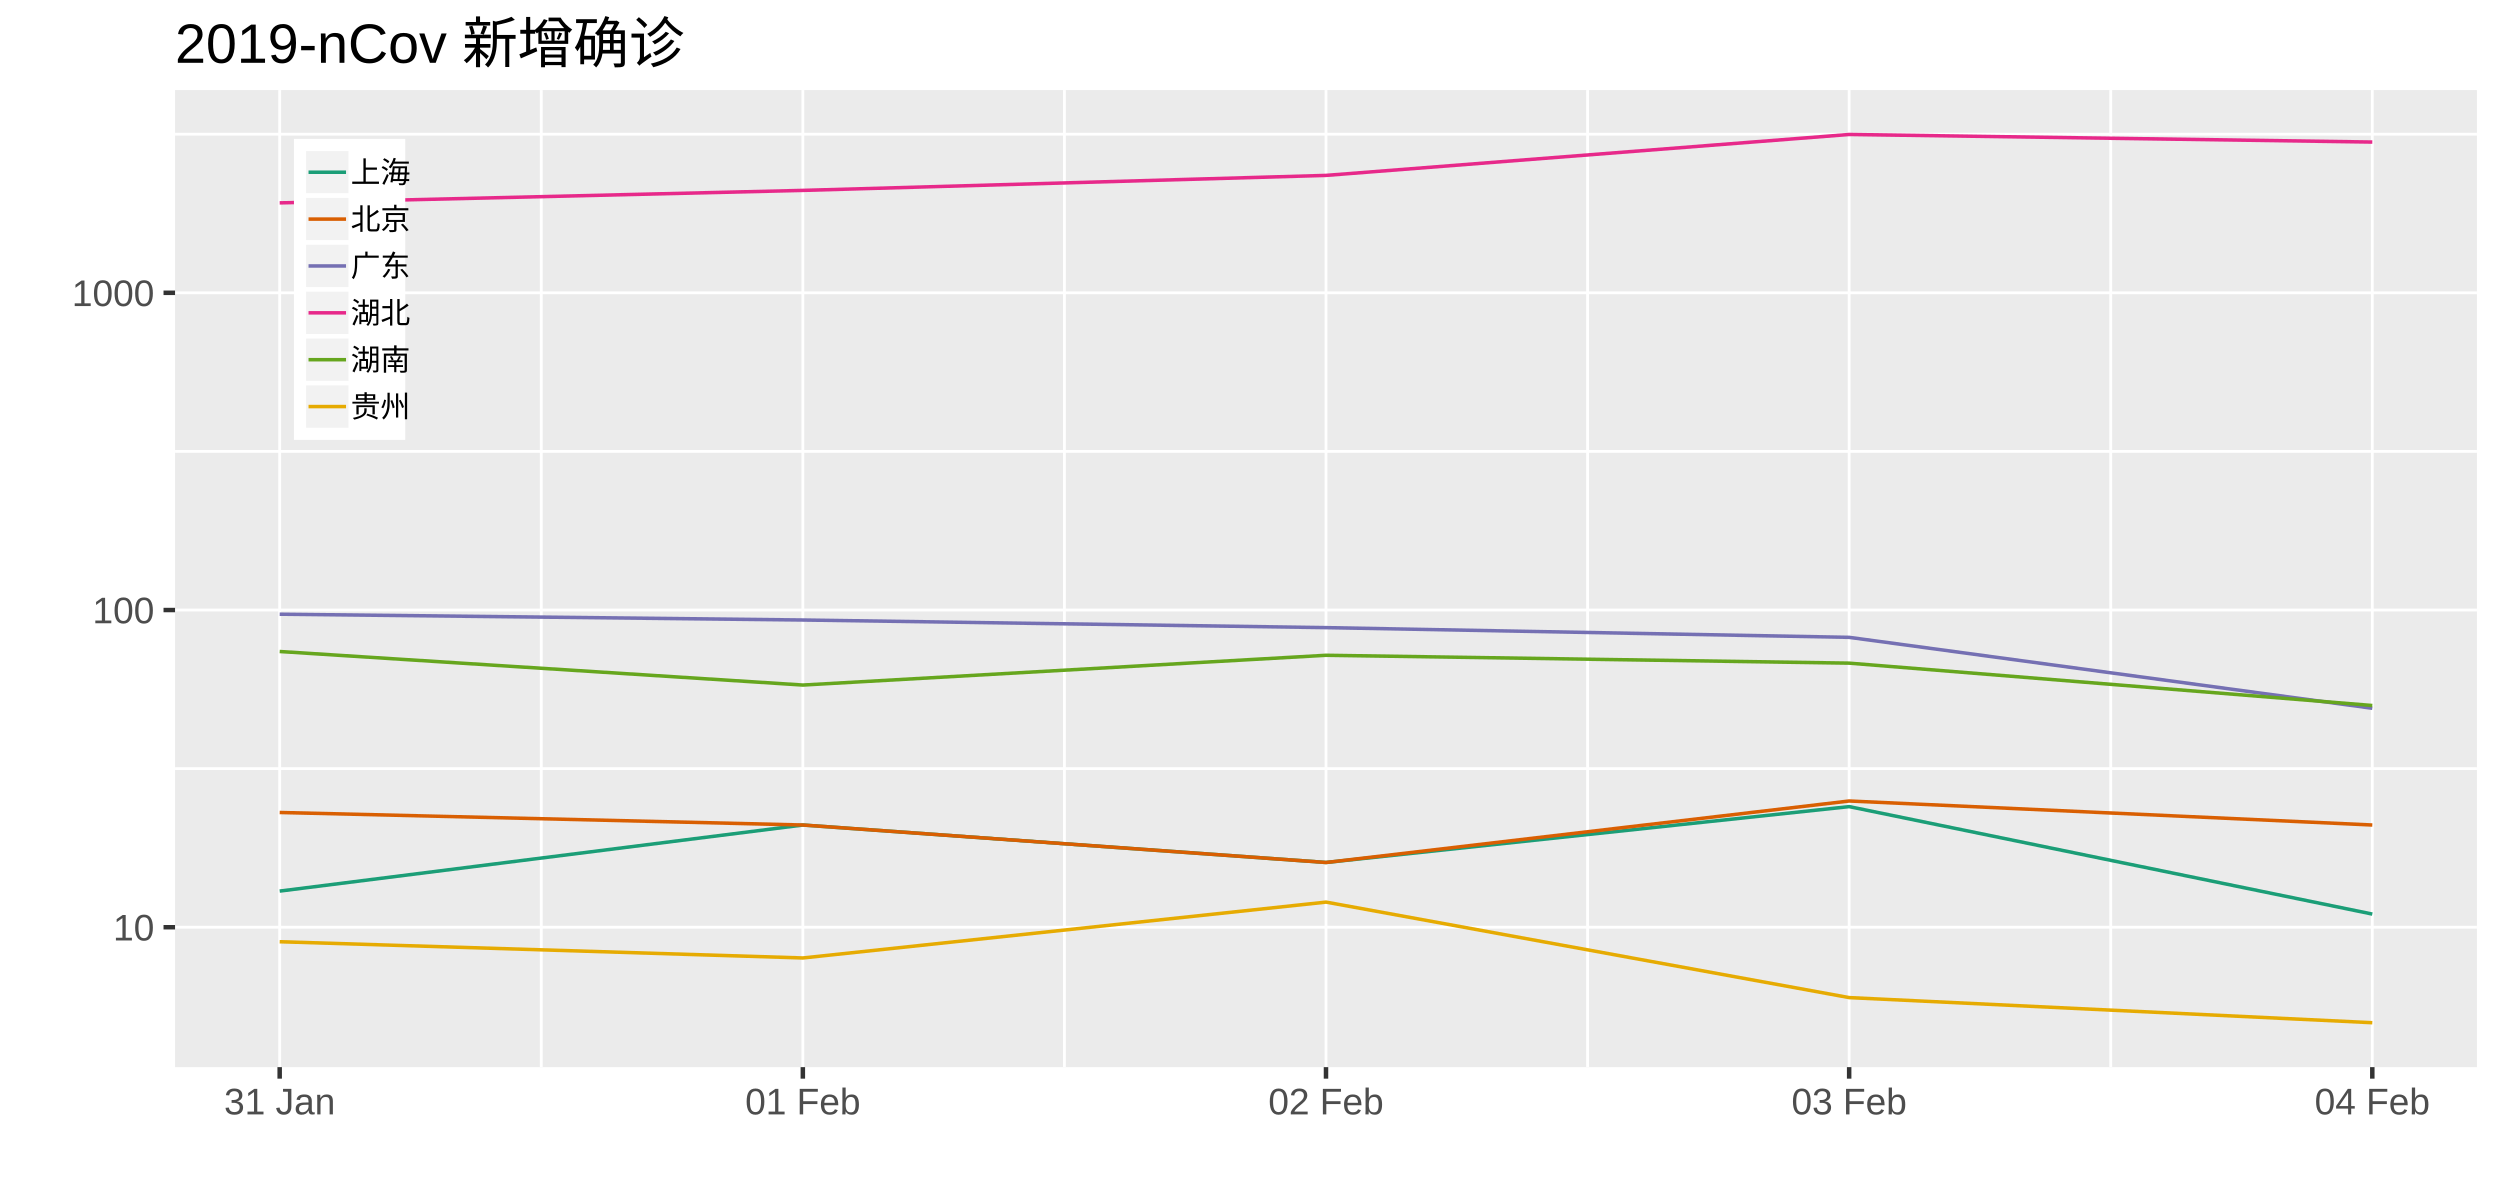
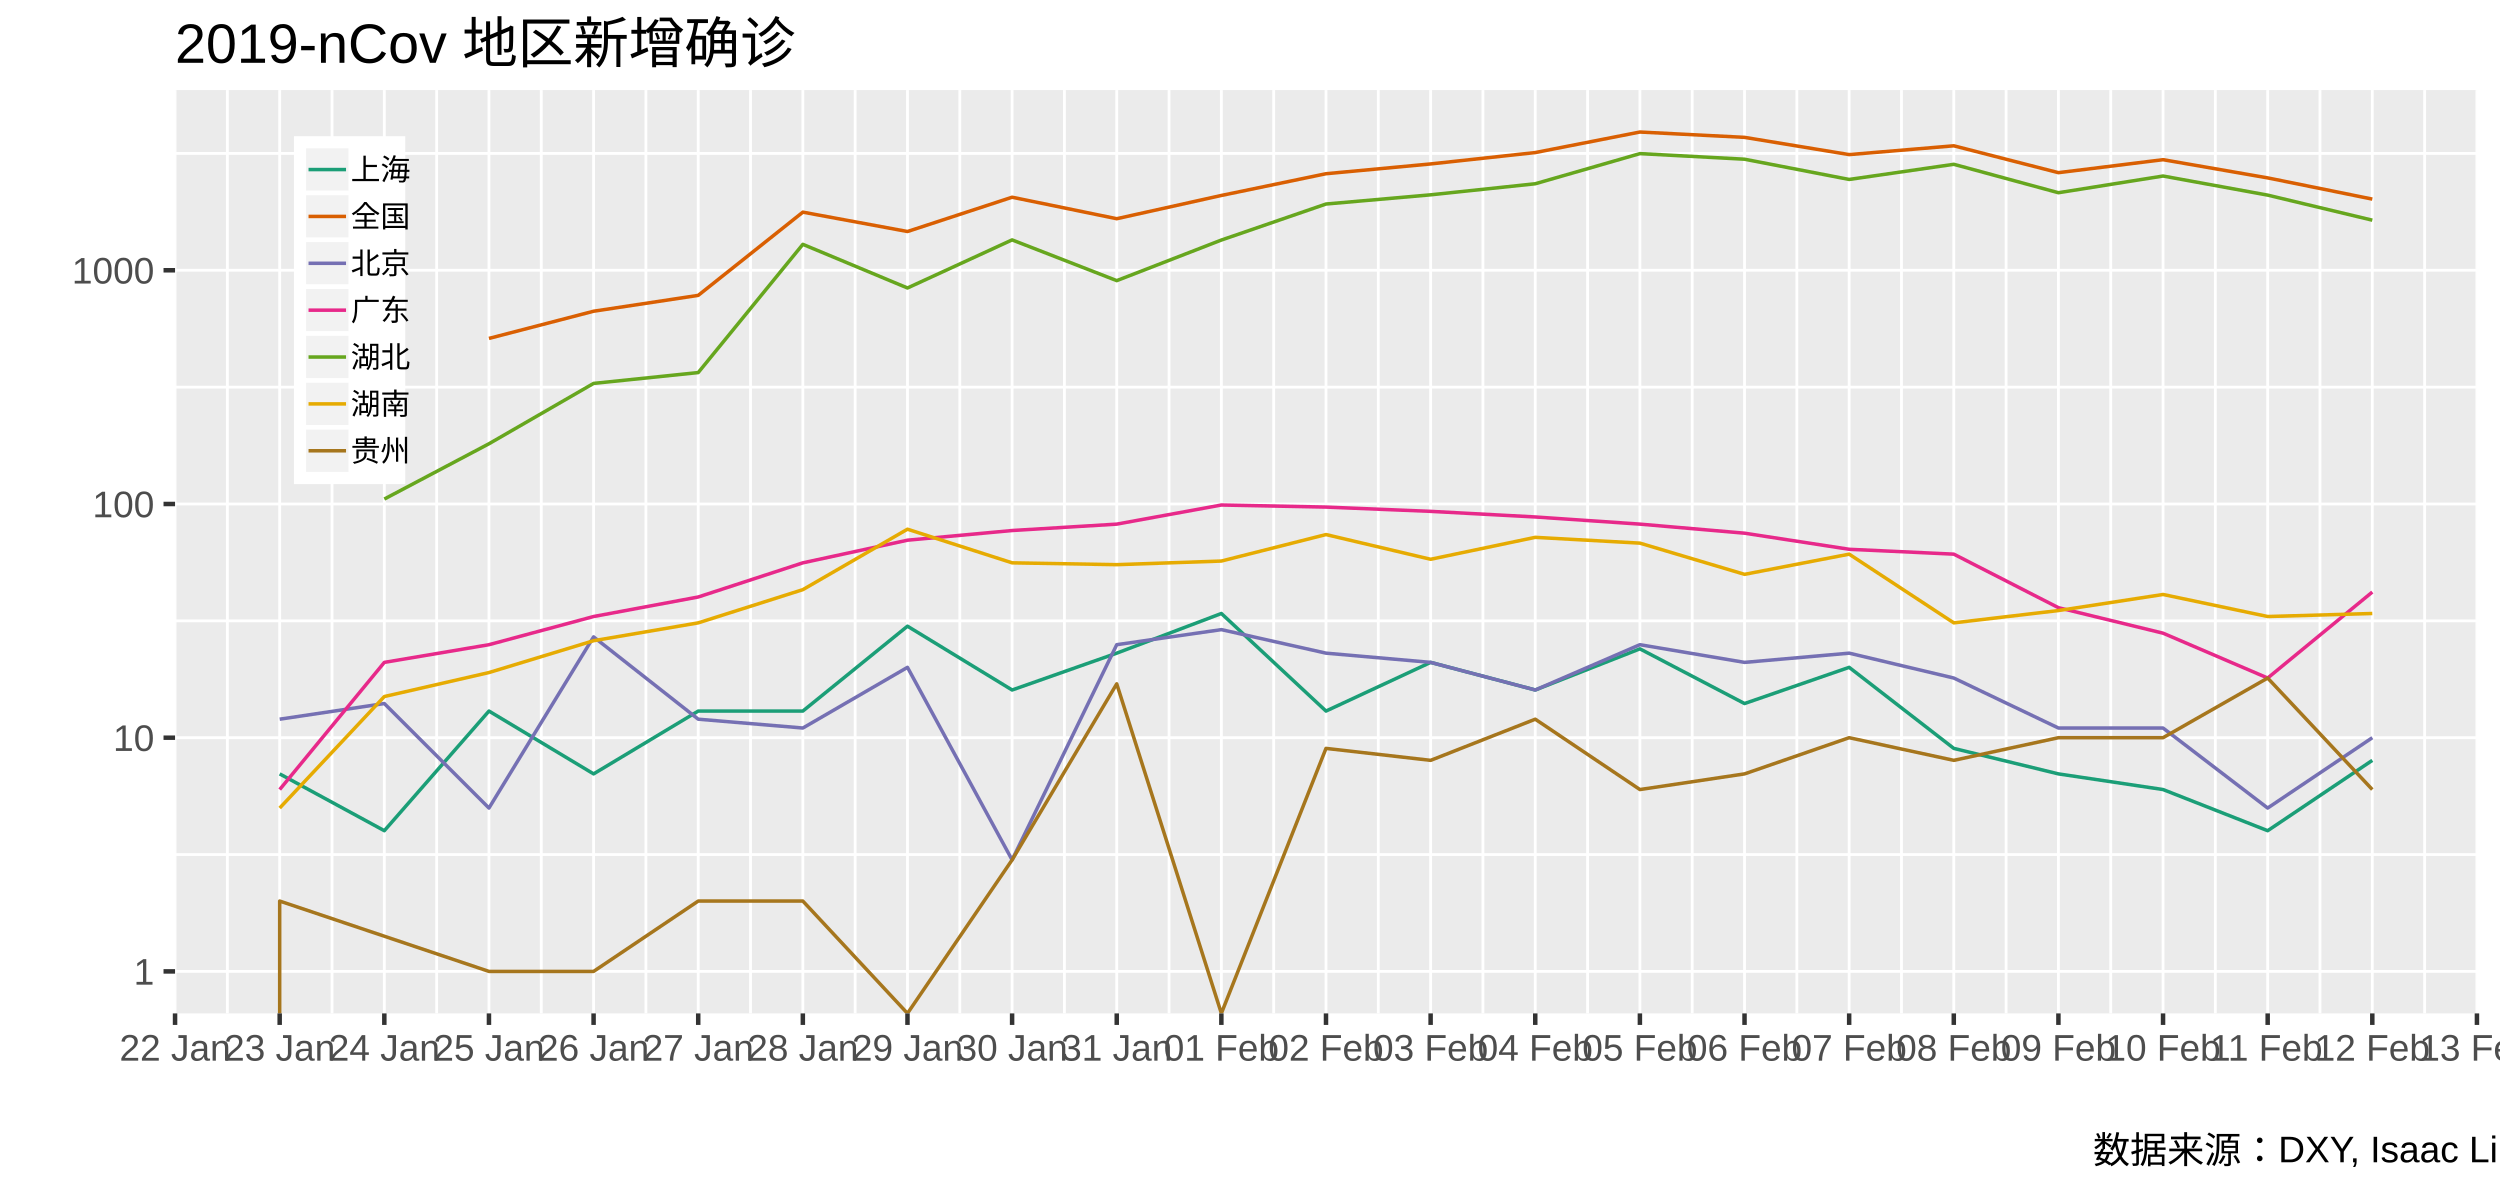
<svg xmlns="http://www.w3.org/2000/svg" viewBox="0 0 1512.00 720.00">
  <defs>
    <style type="text/css">
    line, polyline, polygon, path, rect, circle {
      fill: none;
      stroke: #000000;
      stroke-linecap: round;
      stroke-linejoin: round;
      stroke-miterlimit: 10.00;
    }
  </style>
  </defs>
  <rect width="100%" height="100%" style="stroke: none; fill: #FFFFFF;" />
  <rect x="0.00" y="0.00" width="1512.00" height="720.00" style="stroke-width: 2.72; stroke: #FFFFFF; fill: #FFFFFF;" />
  <defs>
-     <clipPath id="cpMTA1Ljg3fDE0OTguMDV8NjQ1LjQwfDU0LjQ3">
-       <rect x="105.87" y="54.47" width="1392.18" height="590.93" />
+     <clipPath id="cpMTA1Ljg3fDE0OTguMDV8NjEyLjg5fDU0LjQ3">
+       <rect x="105.87" y="54.47" width="1392.18" height="558.42" />
    </clipPath>
  </defs>
-   <rect x="105.87" y="54.47" width="1392.18" height="590.93" style="stroke-width: 2.72; stroke: none; fill: #EBEBEB;" clip-path="url(#cpMTA1Ljg3fDE0OTguMDV8NjQ1LjQwfDU0LjQ3)" />
-   <polyline points="105.87,464.86 1498.05,464.86 " style="stroke-width: 1.71; stroke: #FFFFFF; stroke-linecap: butt;" clip-path="url(#cpMTA1Ljg3fDE0OTguMDV8NjQ1LjQwfDU0LjQ3)" />
-   <polyline points="105.87,273.01 1498.05,273.01 " style="stroke-width: 1.71; stroke: #FFFFFF; stroke-linecap: butt;" clip-path="url(#cpMTA1Ljg3fDE0OTguMDV8NjQ1LjQwfDU0LjQ3)" />
-   <polyline points="105.87,81.17 1498.05,81.17 " style="stroke-width: 1.71; stroke: #FFFFFF; stroke-linecap: butt;" clip-path="url(#cpMTA1Ljg3fDE0OTguMDV8NjQ1LjQwfDU0LjQ3)" />
-   <polyline points="327.36,645.40 327.36,54.47 " style="stroke-width: 1.71; stroke: #FFFFFF; stroke-linecap: butt;" clip-path="url(#cpMTA1Ljg3fDE0OTguMDV8NjQ1LjQwfDU0LjQ3)" />
-   <polyline points="643.76,645.40 643.76,54.47 " style="stroke-width: 1.71; stroke: #FFFFFF; stroke-linecap: butt;" clip-path="url(#cpMTA1Ljg3fDE0OTguMDV8NjQ1LjQwfDU0LjQ3)" />
-   <polyline points="960.17,645.40 960.17,54.47 " style="stroke-width: 1.71; stroke: #FFFFFF; stroke-linecap: butt;" clip-path="url(#cpMTA1Ljg3fDE0OTguMDV8NjQ1LjQwfDU0LjQ3)" />
-   <polyline points="1276.57,645.40 1276.57,54.47 " style="stroke-width: 1.71; stroke: #FFFFFF; stroke-linecap: butt;" clip-path="url(#cpMTA1Ljg3fDE0OTguMDV8NjQ1LjQwfDU0LjQ3)" />
-   <polyline points="105.87,560.79 1498.05,560.79 " style="stroke-width: 1.71; stroke: #FFFFFF; stroke-linecap: butt;" clip-path="url(#cpMTA1Ljg3fDE0OTguMDV8NjQ1LjQwfDU0LjQ3)" />
-   <polyline points="105.87,368.94 1498.05,368.94 " style="stroke-width: 1.71; stroke: #FFFFFF; stroke-linecap: butt;" clip-path="url(#cpMTA1Ljg3fDE0OTguMDV8NjQ1LjQwfDU0LjQ3)" />
-   <polyline points="105.87,177.09 1498.05,177.09 " style="stroke-width: 1.71; stroke: #FFFFFF; stroke-linecap: butt;" clip-path="url(#cpMTA1Ljg3fDE0OTguMDV8NjQ1LjQwfDU0LjQ3)" />
-   <polyline points="169.15,645.40 169.15,54.47 " style="stroke-width: 1.71; stroke: #FFFFFF; stroke-linecap: butt;" clip-path="url(#cpMTA1Ljg3fDE0OTguMDV8NjQ1LjQwfDU0LjQ3)" />
-   <polyline points="485.56,645.40 485.56,54.47 " style="stroke-width: 1.71; stroke: #FFFFFF; stroke-linecap: butt;" clip-path="url(#cpMTA1Ljg3fDE0OTguMDV8NjQ1LjQwfDU0LjQ3)" />
-   <polyline points="801.96,645.40 801.96,54.47 " style="stroke-width: 1.71; stroke: #FFFFFF; stroke-linecap: butt;" clip-path="url(#cpMTA1Ljg3fDE0OTguMDV8NjQ1LjQwfDU0LjQ3)" />
-   <polyline points="1118.37,645.40 1118.37,54.47 " style="stroke-width: 1.71; stroke: #FFFFFF; stroke-linecap: butt;" clip-path="url(#cpMTA1Ljg3fDE0OTguMDV8NjQ1LjQwfDU0LjQ3)" />
-   <polyline points="1434.77,645.40 1434.77,54.47 " style="stroke-width: 1.71; stroke: #FFFFFF; stroke-linecap: butt;" clip-path="url(#cpMTA1Ljg3fDE0OTguMDV8NjQ1LjQwfDU0LjQ3)" />
-   <polyline points="169.15,538.93 485.56,498.97 801.96,521.63 1118.37,487.84 1434.77,552.84 " style="stroke-width: 2.13; stroke: #1B9E77; stroke-linecap: butt;" clip-path="url(#cpMTA1Ljg3fDE0OTguMDV8NjQ1LjQwfDU0LjQ3)" />
-   <polyline points="169.15,491.39 485.56,498.97 801.96,521.63 1118.37,484.44 1434.77,498.97 " style="stroke-width: 2.13; stroke: #D95F02; stroke-linecap: butt;" clip-path="url(#cpMTA1Ljg3fDE0OTguMDV8NjQ1LjQwfDU0LjQ3)" />
-   <polyline points="169.15,371.48 485.56,374.98 801.96,379.59 1118.37,385.47 1434.77,428.37 " style="stroke-width: 2.13; stroke: #7570B3; stroke-linecap: butt;" clip-path="url(#cpMTA1Ljg3fDE0OTguMDV8NjQ1LjQwfDU0LjQ3)" />
-   <polyline points="169.15,122.70 485.56,115.15 801.96,106.08 1118.37,81.33 1434.77,85.92 " style="stroke-width: 2.13; stroke: #E7298A; stroke-linecap: butt;" clip-path="url(#cpMTA1Ljg3fDE0OTguMDV8NjQ1LjQwfDU0LjQ3)" />
-   <polyline points="169.15,394.03 485.56,414.32 801.96,396.31 1118.37,401.07 1434.77,426.69 " style="stroke-width: 2.13; stroke: #66A61E; stroke-linecap: butt;" clip-path="url(#cpMTA1Ljg3fDE0OTguMDV8NjQ1LjQwfDU0LjQ3)" />
-   <polyline points="169.15,569.56 485.56,579.38 801.96,545.59 1118.37,603.35 1434.77,618.54 " style="stroke-width: 2.13; stroke: #E6AB02; stroke-linecap: butt;" clip-path="url(#cpMTA1Ljg3fDE0OTguMDV8NjQ1LjQwfDU0LjQ3)" />
+   <rect x="105.87" y="54.47" width="1392.18" height="558.42" style="stroke-width: 2.72; stroke: none; fill: #EBEBEB;" clip-path="url(#cpMTA1Ljg3fDE0OTguMDV8NjEyLjg5fDU0LjQ3)" />
+   <polyline points="105.87,516.83 1498.05,516.83 " style="stroke-width: 1.71; stroke: #FFFFFF; stroke-linecap: butt;" clip-path="url(#cpMTA1Ljg3fDE0OTguMDV8NjEyLjg5fDU0LjQ3)" />
+   <polyline points="105.87,375.49 1498.05,375.49 " style="stroke-width: 1.71; stroke: #FFFFFF; stroke-linecap: butt;" clip-path="url(#cpMTA1Ljg3fDE0OTguMDV8NjEyLjg5fDU0LjQ3)" />
+   <polyline points="105.87,234.14 1498.05,234.14 " style="stroke-width: 1.71; stroke: #FFFFFF; stroke-linecap: butt;" clip-path="url(#cpMTA1Ljg3fDE0OTguMDV8NjEyLjg5fDU0LjQ3)" />
+   <polyline points="105.87,92.79 1498.05,92.79 " style="stroke-width: 1.71; stroke: #FFFFFF; stroke-linecap: butt;" clip-path="url(#cpMTA1Ljg3fDE0OTguMDV8NjEyLjg5fDU0LjQ3)" />
+   <polyline points="137.51,612.89 137.51,54.47 " style="stroke-width: 1.71; stroke: #FFFFFF; stroke-linecap: butt;" clip-path="url(#cpMTA1Ljg3fDE0OTguMDV8NjEyLjg5fDU0LjQ3)" />
+   <polyline points="200.80,612.89 200.80,54.47 " style="stroke-width: 1.71; stroke: #FFFFFF; stroke-linecap: butt;" clip-path="url(#cpMTA1Ljg3fDE0OTguMDV8NjEyLjg5fDU0LjQ3)" />
+   <polyline points="264.08,612.89 264.08,54.47 " style="stroke-width: 1.71; stroke: #FFFFFF; stroke-linecap: butt;" clip-path="url(#cpMTA1Ljg3fDE0OTguMDV8NjEyLjg5fDU0LjQ3)" />
+   <polyline points="327.36,612.89 327.36,54.47 " style="stroke-width: 1.71; stroke: #FFFFFF; stroke-linecap: butt;" clip-path="url(#cpMTA1Ljg3fDE0OTguMDV8NjEyLjg5fDU0LjQ3)" />
+   <polyline points="390.64,612.89 390.64,54.47 " style="stroke-width: 1.71; stroke: #FFFFFF; stroke-linecap: butt;" clip-path="url(#cpMTA1Ljg3fDE0OTguMDV8NjEyLjg5fDU0LjQ3)" />
+   <polyline points="453.92,612.89 453.92,54.47 " style="stroke-width: 1.71; stroke: #FFFFFF; stroke-linecap: butt;" clip-path="url(#cpMTA1Ljg3fDE0OTguMDV8NjEyLjg5fDU0LjQ3)" />
+   <polyline points="517.20,612.89 517.20,54.47 " style="stroke-width: 1.71; stroke: #FFFFFF; stroke-linecap: butt;" clip-path="url(#cpMTA1Ljg3fDE0OTguMDV8NjEyLjg5fDU0LjQ3)" />
+   <polyline points="580.48,612.89 580.48,54.47 " style="stroke-width: 1.71; stroke: #FFFFFF; stroke-linecap: butt;" clip-path="url(#cpMTA1Ljg3fDE0OTguMDV8NjEyLjg5fDU0LjQ3)" />
+   <polyline points="643.76,612.89 643.76,54.47 " style="stroke-width: 1.71; stroke: #FFFFFF; stroke-linecap: butt;" clip-path="url(#cpMTA1Ljg3fDE0OTguMDV8NjEyLjg5fDU0LjQ3)" />
+   <polyline points="707.04,612.89 707.04,54.47 " style="stroke-width: 1.71; stroke: #FFFFFF; stroke-linecap: butt;" clip-path="url(#cpMTA1Ljg3fDE0OTguMDV8NjEyLjg5fDU0LjQ3)" />
+   <polyline points="770.32,612.89 770.32,54.47 " style="stroke-width: 1.71; stroke: #FFFFFF; stroke-linecap: butt;" clip-path="url(#cpMTA1Ljg3fDE0OTguMDV8NjEyLjg5fDU0LjQ3)" />
+   <polyline points="833.60,612.89 833.60,54.47 " style="stroke-width: 1.71; stroke: #FFFFFF; stroke-linecap: butt;" clip-path="url(#cpMTA1Ljg3fDE0OTguMDV8NjEyLjg5fDU0LjQ3)" />
+   <polyline points="896.88,612.89 896.88,54.47 " style="stroke-width: 1.71; stroke: #FFFFFF; stroke-linecap: butt;" clip-path="url(#cpMTA1Ljg3fDE0OTguMDV8NjEyLjg5fDU0LjQ3)" />
+   <polyline points="960.17,612.89 960.17,54.47 " style="stroke-width: 1.71; stroke: #FFFFFF; stroke-linecap: butt;" clip-path="url(#cpMTA1Ljg3fDE0OTguMDV8NjEyLjg5fDU0LjQ3)" />
+   <polyline points="1023.45,612.89 1023.45,54.47 " style="stroke-width: 1.71; stroke: #FFFFFF; stroke-linecap: butt;" clip-path="url(#cpMTA1Ljg3fDE0OTguMDV8NjEyLjg5fDU0LjQ3)" />
+   <polyline points="1086.73,612.89 1086.73,54.47 " style="stroke-width: 1.71; stroke: #FFFFFF; stroke-linecap: butt;" clip-path="url(#cpMTA1Ljg3fDE0OTguMDV8NjEyLjg5fDU0LjQ3)" />
+   <polyline points="1150.01,612.89 1150.01,54.47 " style="stroke-width: 1.71; stroke: #FFFFFF; stroke-linecap: butt;" clip-path="url(#cpMTA1Ljg3fDE0OTguMDV8NjEyLjg5fDU0LjQ3)" />
+   <polyline points="1213.29,612.89 1213.29,54.47 " style="stroke-width: 1.71; stroke: #FFFFFF; stroke-linecap: butt;" clip-path="url(#cpMTA1Ljg3fDE0OTguMDV8NjEyLjg5fDU0LjQ3)" />
+   <polyline points="1276.57,612.89 1276.57,54.47 " style="stroke-width: 1.71; stroke: #FFFFFF; stroke-linecap: butt;" clip-path="url(#cpMTA1Ljg3fDE0OTguMDV8NjEyLjg5fDU0LjQ3)" />
+   <polyline points="1339.85,612.89 1339.85,54.47 " style="stroke-width: 1.71; stroke: #FFFFFF; stroke-linecap: butt;" clip-path="url(#cpMTA1Ljg3fDE0OTguMDV8NjEyLjg5fDU0LjQ3)" />
+   <polyline points="1403.13,612.89 1403.13,54.47 " style="stroke-width: 1.71; stroke: #FFFFFF; stroke-linecap: butt;" clip-path="url(#cpMTA1Ljg3fDE0OTguMDV8NjEyLjg5fDU0LjQ3)" />
+   <polyline points="1466.41,612.89 1466.41,54.47 " style="stroke-width: 1.71; stroke: #FFFFFF; stroke-linecap: butt;" clip-path="url(#cpMTA1Ljg3fDE0OTguMDV8NjEyLjg5fDU0LjQ3)" />
+   <polyline points="105.87,587.51 1498.05,587.51 " style="stroke-width: 1.71; stroke: #FFFFFF; stroke-linecap: butt;" clip-path="url(#cpMTA1Ljg3fDE0OTguMDV8NjEyLjg5fDU0LjQ3)" />
+   <polyline points="105.87,446.16 1498.05,446.16 " style="stroke-width: 1.71; stroke: #FFFFFF; stroke-linecap: butt;" clip-path="url(#cpMTA1Ljg3fDE0OTguMDV8NjEyLjg5fDU0LjQ3)" />
+   <polyline points="105.87,304.81 1498.05,304.81 " style="stroke-width: 1.71; stroke: #FFFFFF; stroke-linecap: butt;" clip-path="url(#cpMTA1Ljg3fDE0OTguMDV8NjEyLjg5fDU0LjQ3)" />
+   <polyline points="105.87,163.46 1498.05,163.46 " style="stroke-width: 1.71; stroke: #FFFFFF; stroke-linecap: butt;" clip-path="url(#cpMTA1Ljg3fDE0OTguMDV8NjEyLjg5fDU0LjQ3)" />
+   <polyline points="105.87,612.89 105.87,54.47 " style="stroke-width: 1.71; stroke: #FFFFFF; stroke-linecap: butt;" clip-path="url(#cpMTA1Ljg3fDE0OTguMDV8NjEyLjg5fDU0LjQ3)" />
+   <polyline points="169.15,612.89 169.15,54.47 " style="stroke-width: 1.71; stroke: #FFFFFF; stroke-linecap: butt;" clip-path="url(#cpMTA1Ljg3fDE0OTguMDV8NjEyLjg5fDU0LjQ3)" />
+   <polyline points="232.44,612.89 232.44,54.47 " style="stroke-width: 1.71; stroke: #FFFFFF; stroke-linecap: butt;" clip-path="url(#cpMTA1Ljg3fDE0OTguMDV8NjEyLjg5fDU0LjQ3)" />
+   <polyline points="295.72,612.89 295.72,54.47 " style="stroke-width: 1.71; stroke: #FFFFFF; stroke-linecap: butt;" clip-path="url(#cpMTA1Ljg3fDE0OTguMDV8NjEyLjg5fDU0LjQ3)" />
+   <polyline points="359.00,612.89 359.00,54.47 " style="stroke-width: 1.71; stroke: #FFFFFF; stroke-linecap: butt;" clip-path="url(#cpMTA1Ljg3fDE0OTguMDV8NjEyLjg5fDU0LjQ3)" />
+   <polyline points="422.28,612.89 422.28,54.47 " style="stroke-width: 1.71; stroke: #FFFFFF; stroke-linecap: butt;" clip-path="url(#cpMTA1Ljg3fDE0OTguMDV8NjEyLjg5fDU0LjQ3)" />
+   <polyline points="485.56,612.89 485.56,54.47 " style="stroke-width: 1.71; stroke: #FFFFFF; stroke-linecap: butt;" clip-path="url(#cpMTA1Ljg3fDE0OTguMDV8NjEyLjg5fDU0LjQ3)" />
+   <polyline points="548.84,612.89 548.84,54.47 " style="stroke-width: 1.71; stroke: #FFFFFF; stroke-linecap: butt;" clip-path="url(#cpMTA1Ljg3fDE0OTguMDV8NjEyLjg5fDU0LjQ3)" />
+   <polyline points="612.12,612.89 612.12,54.47 " style="stroke-width: 1.71; stroke: #FFFFFF; stroke-linecap: butt;" clip-path="url(#cpMTA1Ljg3fDE0OTguMDV8NjEyLjg5fDU0LjQ3)" />
+   <polyline points="675.40,612.89 675.40,54.47 " style="stroke-width: 1.71; stroke: #FFFFFF; stroke-linecap: butt;" clip-path="url(#cpMTA1Ljg3fDE0OTguMDV8NjEyLjg5fDU0LjQ3)" />
+   <polyline points="738.68,612.89 738.68,54.47 " style="stroke-width: 1.71; stroke: #FFFFFF; stroke-linecap: butt;" clip-path="url(#cpMTA1Ljg3fDE0OTguMDV8NjEyLjg5fDU0LjQ3)" />
+   <polyline points="801.96,612.89 801.96,54.47 " style="stroke-width: 1.71; stroke: #FFFFFF; stroke-linecap: butt;" clip-path="url(#cpMTA1Ljg3fDE0OTguMDV8NjEyLjg5fDU0LjQ3)" />
+   <polyline points="865.24,612.89 865.24,54.47 " style="stroke-width: 1.71; stroke: #FFFFFF; stroke-linecap: butt;" clip-path="url(#cpMTA1Ljg3fDE0OTguMDV8NjEyLjg5fDU0LjQ3)" />
+   <polyline points="928.52,612.89 928.52,54.47 " style="stroke-width: 1.71; stroke: #FFFFFF; stroke-linecap: butt;" clip-path="url(#cpMTA1Ljg3fDE0OTguMDV8NjEyLjg5fDU0LjQ3)" />
+   <polyline points="991.81,612.89 991.81,54.47 " style="stroke-width: 1.71; stroke: #FFFFFF; stroke-linecap: butt;" clip-path="url(#cpMTA1Ljg3fDE0OTguMDV8NjEyLjg5fDU0LjQ3)" />
+   <polyline points="1055.09,612.89 1055.09,54.47 " style="stroke-width: 1.71; stroke: #FFFFFF; stroke-linecap: butt;" clip-path="url(#cpMTA1Ljg3fDE0OTguMDV8NjEyLjg5fDU0LjQ3)" />
+   <polyline points="1118.37,612.89 1118.37,54.47 " style="stroke-width: 1.71; stroke: #FFFFFF; stroke-linecap: butt;" clip-path="url(#cpMTA1Ljg3fDE0OTguMDV8NjEyLjg5fDU0LjQ3)" />
+   <polyline points="1181.65,612.89 1181.65,54.47 " style="stroke-width: 1.71; stroke: #FFFFFF; stroke-linecap: butt;" clip-path="url(#cpMTA1Ljg3fDE0OTguMDV8NjEyLjg5fDU0LjQ3)" />
+   <polyline points="1244.93,612.89 1244.93,54.47 " style="stroke-width: 1.71; stroke: #FFFFFF; stroke-linecap: butt;" clip-path="url(#cpMTA1Ljg3fDE0OTguMDV8NjEyLjg5fDU0LjQ3)" />
+   <polyline points="1308.21,612.89 1308.21,54.47 " style="stroke-width: 1.71; stroke: #FFFFFF; stroke-linecap: butt;" clip-path="url(#cpMTA1Ljg3fDE0OTguMDV8NjEyLjg5fDU0LjQ3)" />
+   <polyline points="1371.49,612.89 1371.49,54.47 " style="stroke-width: 1.71; stroke: #FFFFFF; stroke-linecap: butt;" clip-path="url(#cpMTA1Ljg3fDE0OTguMDV8NjEyLjg5fDU0LjQ3)" />
+   <polyline points="1434.77,612.89 1434.77,54.47 " style="stroke-width: 1.71; stroke: #FFFFFF; stroke-linecap: butt;" clip-path="url(#cpMTA1Ljg3fDE0OTguMDV8NjEyLjg5fDU0LjQ3)" />
+   <polyline points="1498.05,612.89 1498.05,54.47 " style="stroke-width: 1.71; stroke: #FFFFFF; stroke-linecap: butt;" clip-path="url(#cpMTA1Ljg3fDE0OTguMDV8NjEyLjg5fDU0LjQ3)" />
+   <polyline points="169.15,468.05 232.44,502.41 295.72,430.05 359.00,468.05 422.28,430.05 485.56,430.05 548.84,378.72 612.12,417.31 675.40,395.03 738.68,371.04 801.96,430.05 865.24,400.61 928.52,417.31 991.81,392.42 1055.09,425.50 1118.37,403.61 1181.65,452.63 1244.93,468.05 1308.21,477.52 1371.49,502.41 1434.77,459.86 " style="stroke-width: 2.13; stroke: #1B9E77; stroke-linecap: butt;" clip-path="url(#cpMTA1Ljg3fDE0OTguMDV8NjEyLjg5fDU0LjQ3)" />
+   <polyline points="295.72,204.68 359.00,188.23 422.28,178.64 485.56,128.31 548.84,140.02 612.12,119.28 675.40,132.28 738.68,118.21 801.96,105.07 865.24,99.15 928.52,92.27 991.81,79.85 1055.09,83.08 1118.37,93.50 1181.65,88.18 1244.93,104.43 1308.21,96.58 1371.49,107.59 1434.77,120.42 " style="stroke-width: 2.13; stroke: #D95F02; stroke-linecap: butt;" clip-path="url(#cpMTA1Ljg3fDE0OTguMDV8NjEyLjg5fDU0LjQ3)" />
+   <polyline points="169.15,434.97 232.44,425.50 295.72,488.71 359.00,385.19 422.28,434.97 485.56,440.31 548.84,403.61 612.12,520.07 675.40,389.91 738.68,380.80 801.96,395.03 865.24,400.61 928.52,417.31 991.81,389.91 1055.09,400.61 1118.37,395.03 1181.65,410.08 1244.93,440.31 1308.21,440.31 1371.49,488.71 1434.77,446.16 " style="stroke-width: 2.13; stroke: #7570B3; stroke-linecap: butt;" clip-path="url(#cpMTA1Ljg3fDE0OTguMDV8NjEyLjg5fDU0LjQ3)" />
+   <polyline points="169.15,477.52 232.44,400.61 295.72,389.91 359.00,372.87 422.28,361.06 485.56,340.40 548.84,326.71 612.12,320.86 675.40,316.99 738.68,305.43 801.96,306.68 865.24,309.27 928.52,312.66 991.81,316.99 1055.09,322.47 1118.37,332.21 1181.65,335.15 1244.93,367.53 1308.21,382.95 1371.49,410.08 1434.77,358.06 " style="stroke-width: 2.13; stroke: #E7298A; stroke-linecap: butt;" clip-path="url(#cpMTA1Ljg3fDE0OTguMDV8NjEyLjg5fDU0LjQ3)" />
+   <polyline points="232.44,301.82 295.72,268.39 359.00,231.89 422.28,225.33 485.56,147.78 548.84,174.17 612.12,145.09 675.40,169.73 738.68,145.18 801.96,123.39 865.24,117.83 928.52,111.14 991.81,92.91 1055.09,96.29 1118.37,108.53 1181.65,99.37 1244.93,116.56 1308.21,106.46 1371.49,118.01 1434.77,133.17 " style="stroke-width: 2.13; stroke: #66A61E; stroke-linecap: butt;" clip-path="url(#cpMTA1Ljg3fDE0OTguMDV8NjEyLjg5fDU0LjQ3)" />
+   <polyline points="169.15,488.71 232.44,421.27 295.72,406.76 359.00,387.50 422.28,376.71 485.56,356.62 548.84,320.06 612.12,340.40 675.40,341.51 738.68,339.32 801.96,323.30 865.24,338.25 928.52,324.98 991.81,328.49 1055.09,347.36 1118.37,335.15 1181.65,376.71 1244.93,369.26 1308.21,359.54 1371.49,372.87 1434.77,371.04 " style="stroke-width: 2.13; stroke: #E6AB02; stroke-linecap: butt;" clip-path="url(#cpMTA1Ljg3fDE0OTguMDV8NjEyLjg5fDU0LjQ3)" />
+   <polyline points="169.15,612.89 169.15,544.96 295.72,587.51 359.00,587.51 422.28,544.96 485.56,544.96 548.84,612.89 612.12,520.07 675.40,413.59 738.68,612.89 801.96,452.63 865.24,459.86 928.52,434.97 991.81,477.52 1055.09,468.05 1118.37,446.16 1181.65,459.86 1244.93,446.16 1308.21,446.16 1371.49,410.08 1434.77,477.52 " style="stroke-width: 2.13; stroke: #A6761D; stroke-linecap: butt;" clip-path="url(#cpMTA1Ljg3fDE0OTguMDV8NjEyLjg5fDU0LjQ3)" />
  <defs>
    <clipPath id="cpMC4wMHwxNTEyLjAwfDcyMC4wMHwwLjAw">
      <rect x="0.00" y="0.00" width="1512.00" height="720.00" />
    </clipPath>
  </defs>
  <g clip-path="url(#cpMC4wMHwxNTEyLjAwfDcyMC4wMHwwLjAw)">
-     <text x="68.41" y="568.80" style="font-size: 22.40px; fill: #4D4D4D; font-family: Arial;" textLength="24.92px" lengthAdjust="spacingAndGlyphs">10</text>
-   </g>
-   <g clip-path="url(#cpMC4wMHwxNTEyLjAwfDcyMC4wMHwwLjAw)">
-     <text x="55.95" y="376.96" style="font-size: 22.40px; fill: #4D4D4D; font-family: Arial;" textLength="37.37px" lengthAdjust="spacingAndGlyphs">100</text>
-   </g>
-   <g clip-path="url(#cpMC4wMHwxNTEyLjAwfDcyMC4wMHwwLjAw)">
-     <text x="43.49" y="185.11" style="font-size: 22.40px; fill: #4D4D4D; font-family: Arial;" textLength="49.83px" lengthAdjust="spacingAndGlyphs">1000</text>
-   </g>
-   <polyline points="98.90,560.79 105.87,560.79 " style="stroke-width: 2.72; stroke: #333333; stroke-linecap: butt;" clip-path="url(#cpMC4wMHwxNTEyLjAwfDcyMC4wMHwwLjAw)" />
-   <polyline points="98.90,368.94 105.87,368.94 " style="stroke-width: 2.72; stroke: #333333; stroke-linecap: butt;" clip-path="url(#cpMC4wMHwxNTEyLjAwfDcyMC4wMHwwLjAw)" />
-   <polyline points="98.90,177.09 105.87,177.09 " style="stroke-width: 2.72; stroke: #333333; stroke-linecap: butt;" clip-path="url(#cpMC4wMHwxNTEyLjAwfDcyMC4wMHwwLjAw)" />
-   <polyline points="169.15,652.37 169.15,645.40 " style="stroke-width: 2.72; stroke: #333333; stroke-linecap: butt;" clip-path="url(#cpMC4wMHwxNTEyLjAwfDcyMC4wMHwwLjAw)" />
-   <polyline points="485.56,652.37 485.56,645.40 " style="stroke-width: 2.72; stroke: #333333; stroke-linecap: butt;" clip-path="url(#cpMC4wMHwxNTEyLjAwfDcyMC4wMHwwLjAw)" />
-   <polyline points="801.96,652.37 801.96,645.40 " style="stroke-width: 2.72; stroke: #333333; stroke-linecap: butt;" clip-path="url(#cpMC4wMHwxNTEyLjAwfDcyMC4wMHwwLjAw)" />
-   <polyline points="1118.37,652.37 1118.37,645.40 " style="stroke-width: 2.72; stroke: #333333; stroke-linecap: butt;" clip-path="url(#cpMC4wMHwxNTEyLjAwfDcyMC4wMHwwLjAw)" />
-   <polyline points="1434.77,652.37 1434.77,645.40 " style="stroke-width: 2.72; stroke: #333333; stroke-linecap: butt;" clip-path="url(#cpMC4wMHwxNTEyLjAwfDcyMC4wMHwwLjAw)" />
-   <g clip-path="url(#cpMC4wMHwxNTEyLjAwfDcyMC4wMHwwLjAw)">
-     <text x="135.53" y="673.98" style="font-size: 22.40px; fill: #4D4D4D; font-family: Arial;" textLength="67.25px" lengthAdjust="spacingAndGlyphs">31 Jan</text>
-   </g>
-   <g clip-path="url(#cpMC4wMHwxNTEyLjAwfDcyMC4wMHwwLjAw)">
-     <text x="450.69" y="673.98" style="font-size: 22.40px; fill: #4D4D4D; font-family: Arial;" textLength="69.74px" lengthAdjust="spacingAndGlyphs">01 Feb</text>
-   </g>
-   <g clip-path="url(#cpMC4wMHwxNTEyLjAwfDcyMC4wMHwwLjAw)">
-     <text x="767.09" y="673.98" style="font-size: 22.40px; fill: #4D4D4D; font-family: Arial;" textLength="69.74px" lengthAdjust="spacingAndGlyphs">02 Feb</text>
-   </g>
-   <g clip-path="url(#cpMC4wMHwxNTEyLjAwfDcyMC4wMHwwLjAw)">
-     <text x="1083.50" y="673.98" style="font-size: 22.40px; fill: #4D4D4D; font-family: Arial;" textLength="69.74px" lengthAdjust="spacingAndGlyphs">03 Feb</text>
-   </g>
-   <g clip-path="url(#cpMC4wMHwxNTEyLjAwfDcyMC4wMHwwLjAw)">
-     <text x="1399.90" y="673.98" style="font-size: 22.40px; fill: #4D4D4D; font-family: Arial;" textLength="69.74px" lengthAdjust="spacingAndGlyphs">04 Feb</text>
-   </g>
-   <rect x="177.79" y="84.02" width="67.30" height="182.03" style="stroke-width: 2.72; stroke: none; fill: #FFFFFF;" clip-path="url(#cpMC4wMHwxNTEyLjAwfDcyMC4wMHwwLjAw)" />
-   <rect x="183.77" y="90.00" width="28.35" height="28.35" style="stroke-width: 2.72; stroke: #FFFFFF; fill: #F2F2F2;" clip-path="url(#cpMC4wMHwxNTEyLjAwfDcyMC4wMHwwLjAw)" />
-   <line x1="186.60" y1="104.17" x2="209.28" y2="104.17" style="stroke-width: 2.13; stroke: #1B9E77; stroke-linecap: butt;" clip-path="url(#cpMC4wMHwxNTEyLjAwfDcyMC4wMHwwLjAw)" />
-   <rect x="183.77" y="118.34" width="28.35" height="28.35" style="stroke-width: 2.72; stroke: #FFFFFF; fill: #F2F2F2;" clip-path="url(#cpMC4wMHwxNTEyLjAwfDcyMC4wMHwwLjAw)" />
-   <line x1="186.60" y1="132.52" x2="209.28" y2="132.52" style="stroke-width: 2.13; stroke: #D95F02; stroke-linecap: butt;" clip-path="url(#cpMC4wMHwxNTEyLjAwfDcyMC4wMHwwLjAw)" />
-   <rect x="183.77" y="146.69" width="28.35" height="28.35" style="stroke-width: 2.72; stroke: #FFFFFF; fill: #F2F2F2;" clip-path="url(#cpMC4wMHwxNTEyLjAwfDcyMC4wMHwwLjAw)" />
-   <line x1="186.60" y1="160.86" x2="209.28" y2="160.86" style="stroke-width: 2.13; stroke: #7570B3; stroke-linecap: butt;" clip-path="url(#cpMC4wMHwxNTEyLjAwfDcyMC4wMHwwLjAw)" />
-   <rect x="183.77" y="175.04" width="28.35" height="28.35" style="stroke-width: 2.72; stroke: #FFFFFF; fill: #F2F2F2;" clip-path="url(#cpMC4wMHwxNTEyLjAwfDcyMC4wMHwwLjAw)" />
-   <line x1="186.60" y1="189.21" x2="209.28" y2="189.21" style="stroke-width: 2.13; stroke: #E7298A; stroke-linecap: butt;" clip-path="url(#cpMC4wMHwxNTEyLjAwfDcyMC4wMHwwLjAw)" />
-   <rect x="183.77" y="203.38" width="28.35" height="28.35" style="stroke-width: 2.72; stroke: #FFFFFF; fill: #F2F2F2;" clip-path="url(#cpMC4wMHwxNTEyLjAwfDcyMC4wMHwwLjAw)" />
-   <line x1="186.60" y1="217.56" x2="209.28" y2="217.56" style="stroke-width: 2.13; stroke: #66A61E; stroke-linecap: butt;" clip-path="url(#cpMC4wMHwxNTEyLjAwfDcyMC4wMHwwLjAw)" />
-   <rect x="183.77" y="231.73" width="28.35" height="28.35" style="stroke-width: 2.72; stroke: #FFFFFF; fill: #F2F2F2;" clip-path="url(#cpMC4wMHwxNTEyLjAwfDcyMC4wMHwwLjAw)" />
-   <line x1="186.60" y1="245.90" x2="209.28" y2="245.90" style="stroke-width: 2.13; stroke: #E6AB02; stroke-linecap: butt;" clip-path="url(#cpMC4wMHwxNTEyLjAwfDcyMC4wMHwwLjAw)" />
-   <g clip-path="url(#cpMC4wMHwxNTEyLjAwfDcyMC4wMHwwLjAw)">
-     <text x="212.11" y="110.61" style="font-size: 18.00px; font-family: Arial;" textLength="27.00px" lengthAdjust="spacingAndGlyphs">上海</text>
-   </g>
-   <g clip-path="url(#cpMC4wMHwxNTEyLjAwfDcyMC4wMHwwLjAw)">
-     <text x="212.11" y="138.96" style="font-size: 18.00px; font-family: Arial;" textLength="27.00px" lengthAdjust="spacingAndGlyphs">北京</text>
-   </g>
-   <g clip-path="url(#cpMC4wMHwxNTEyLjAwfDcyMC4wMHwwLjAw)">
-     <text x="212.11" y="167.30" style="font-size: 18.00px; font-family: Arial;" textLength="27.00px" lengthAdjust="spacingAndGlyphs">广东</text>
-   </g>
-   <g clip-path="url(#cpMC4wMHwxNTEyLjAwfDcyMC4wMHwwLjAw)">
-     <text x="212.11" y="195.65" style="font-size: 18.00px; font-family: Arial;" textLength="27.00px" lengthAdjust="spacingAndGlyphs">湖北</text>
-   </g>
-   <g clip-path="url(#cpMC4wMHwxNTEyLjAwfDcyMC4wMHwwLjAw)">
-     <text x="212.11" y="224.00" style="font-size: 18.00px; font-family: Arial;" textLength="27.00px" lengthAdjust="spacingAndGlyphs">湖南</text>
-   </g>
-   <g clip-path="url(#cpMC4wMHwxNTEyLjAwfDcyMC4wMHwwLjAw)">
-     <text x="212.11" y="252.34" style="font-size: 18.00px; font-family: Arial;" textLength="27.00px" lengthAdjust="spacingAndGlyphs">贵州</text>
-   </g>
-   <g clip-path="url(#cpMC4wMHwxNTEyLjAwfDcyMC4wMHwwLjAw)">
-     <text x="105.87" y="38.00" style="font-size: 33.60px; font-family: Arial;" textLength="274.51px" lengthAdjust="spacingAndGlyphs">2019-nCov 新增确诊</text>
+     <text x="80.86" y="595.52" style="font-size: 22.40px; fill: #4D4D4D; font-family: Arial;" textLength="12.46px" lengthAdjust="spacingAndGlyphs">1</text>
+   </g>
+   <g clip-path="url(#cpMC4wMHwxNTEyLjAwfDcyMC4wMHwwLjAw)">
+     <text x="68.41" y="454.18" style="font-size: 22.40px; fill: #4D4D4D; font-family: Arial;" textLength="24.92px" lengthAdjust="spacingAndGlyphs">10</text>
+   </g>
+   <g clip-path="url(#cpMC4wMHwxNTEyLjAwfDcyMC4wMHwwLjAw)">
+     <text x="55.95" y="312.83" style="font-size: 22.40px; fill: #4D4D4D; font-family: Arial;" textLength="37.37px" lengthAdjust="spacingAndGlyphs">100</text>
+   </g>
+   <g clip-path="url(#cpMC4wMHwxNTEyLjAwfDcyMC4wMHwwLjAw)">
+     <text x="43.49" y="171.48" style="font-size: 22.40px; fill: #4D4D4D; font-family: Arial;" textLength="49.83px" lengthAdjust="spacingAndGlyphs">1000</text>
+   </g>
+   <polyline points="98.90,587.51 105.87,587.51 " style="stroke-width: 2.72; stroke: #333333; stroke-linecap: butt;" clip-path="url(#cpMC4wMHwxNTEyLjAwfDcyMC4wMHwwLjAw)" />
+   <polyline points="98.90,446.16 105.87,446.16 " style="stroke-width: 2.72; stroke: #333333; stroke-linecap: butt;" clip-path="url(#cpMC4wMHwxNTEyLjAwfDcyMC4wMHwwLjAw)" />
+   <polyline points="98.90,304.81 105.87,304.81 " style="stroke-width: 2.72; stroke: #333333; stroke-linecap: butt;" clip-path="url(#cpMC4wMHwxNTEyLjAwfDcyMC4wMHwwLjAw)" />
+   <polyline points="98.90,163.46 105.87,163.46 " style="stroke-width: 2.72; stroke: #333333; stroke-linecap: butt;" clip-path="url(#cpMC4wMHwxNTEyLjAwfDcyMC4wMHwwLjAw)" />
+   <polyline points="105.87,619.86 105.87,612.89 " style="stroke-width: 2.72; stroke: #333333; stroke-linecap: butt;" clip-path="url(#cpMC4wMHwxNTEyLjAwfDcyMC4wMHwwLjAw)" />
+   <polyline points="169.15,619.86 169.15,612.89 " style="stroke-width: 2.72; stroke: #333333; stroke-linecap: butt;" clip-path="url(#cpMC4wMHwxNTEyLjAwfDcyMC4wMHwwLjAw)" />
+   <polyline points="232.44,619.86 232.44,612.89 " style="stroke-width: 2.72; stroke: #333333; stroke-linecap: butt;" clip-path="url(#cpMC4wMHwxNTEyLjAwfDcyMC4wMHwwLjAw)" />
+   <polyline points="295.72,619.86 295.72,612.89 " style="stroke-width: 2.72; stroke: #333333; stroke-linecap: butt;" clip-path="url(#cpMC4wMHwxNTEyLjAwfDcyMC4wMHwwLjAw)" />
+   <polyline points="359.00,619.86 359.00,612.89 " style="stroke-width: 2.72; stroke: #333333; stroke-linecap: butt;" clip-path="url(#cpMC4wMHwxNTEyLjAwfDcyMC4wMHwwLjAw)" />
+   <polyline points="422.28,619.86 422.28,612.89 " style="stroke-width: 2.72; stroke: #333333; stroke-linecap: butt;" clip-path="url(#cpMC4wMHwxNTEyLjAwfDcyMC4wMHwwLjAw)" />
+   <polyline points="485.56,619.86 485.56,612.89 " style="stroke-width: 2.72; stroke: #333333; stroke-linecap: butt;" clip-path="url(#cpMC4wMHwxNTEyLjAwfDcyMC4wMHwwLjAw)" />
+   <polyline points="548.84,619.86 548.84,612.89 " style="stroke-width: 2.72; stroke: #333333; stroke-linecap: butt;" clip-path="url(#cpMC4wMHwxNTEyLjAwfDcyMC4wMHwwLjAw)" />
+   <polyline points="612.12,619.86 612.12,612.89 " style="stroke-width: 2.72; stroke: #333333; stroke-linecap: butt;" clip-path="url(#cpMC4wMHwxNTEyLjAwfDcyMC4wMHwwLjAw)" />
+   <polyline points="675.40,619.86 675.40,612.89 " style="stroke-width: 2.72; stroke: #333333; stroke-linecap: butt;" clip-path="url(#cpMC4wMHwxNTEyLjAwfDcyMC4wMHwwLjAw)" />
+   <polyline points="738.68,619.86 738.68,612.89 " style="stroke-width: 2.72; stroke: #333333; stroke-linecap: butt;" clip-path="url(#cpMC4wMHwxNTEyLjAwfDcyMC4wMHwwLjAw)" />
+   <polyline points="801.96,619.86 801.96,612.89 " style="stroke-width: 2.72; stroke: #333333; stroke-linecap: butt;" clip-path="url(#cpMC4wMHwxNTEyLjAwfDcyMC4wMHwwLjAw)" />
+   <polyline points="865.24,619.86 865.24,612.89 " style="stroke-width: 2.72; stroke: #333333; stroke-linecap: butt;" clip-path="url(#cpMC4wMHwxNTEyLjAwfDcyMC4wMHwwLjAw)" />
+   <polyline points="928.52,619.86 928.52,612.89 " style="stroke-width: 2.72; stroke: #333333; stroke-linecap: butt;" clip-path="url(#cpMC4wMHwxNTEyLjAwfDcyMC4wMHwwLjAw)" />
+   <polyline points="991.81,619.86 991.81,612.89 " style="stroke-width: 2.72; stroke: #333333; stroke-linecap: butt;" clip-path="url(#cpMC4wMHwxNTEyLjAwfDcyMC4wMHwwLjAw)" />
+   <polyline points="1055.09,619.86 1055.09,612.89 " style="stroke-width: 2.72; stroke: #333333; stroke-linecap: butt;" clip-path="url(#cpMC4wMHwxNTEyLjAwfDcyMC4wMHwwLjAw)" />
+   <polyline points="1118.37,619.86 1118.37,612.89 " style="stroke-width: 2.72; stroke: #333333; stroke-linecap: butt;" clip-path="url(#cpMC4wMHwxNTEyLjAwfDcyMC4wMHwwLjAw)" />
+   <polyline points="1181.65,619.86 1181.65,612.89 " style="stroke-width: 2.72; stroke: #333333; stroke-linecap: butt;" clip-path="url(#cpMC4wMHwxNTEyLjAwfDcyMC4wMHwwLjAw)" />
+   <polyline points="1244.93,619.86 1244.93,612.89 " style="stroke-width: 2.72; stroke: #333333; stroke-linecap: butt;" clip-path="url(#cpMC4wMHwxNTEyLjAwfDcyMC4wMHwwLjAw)" />
+   <polyline points="1308.21,619.86 1308.21,612.89 " style="stroke-width: 2.72; stroke: #333333; stroke-linecap: butt;" clip-path="url(#cpMC4wMHwxNTEyLjAwfDcyMC4wMHwwLjAw)" />
+   <polyline points="1371.49,619.86 1371.49,612.89 " style="stroke-width: 2.72; stroke: #333333; stroke-linecap: butt;" clip-path="url(#cpMC4wMHwxNTEyLjAwfDcyMC4wMHwwLjAw)" />
+   <polyline points="1434.77,619.86 1434.77,612.89 " style="stroke-width: 2.72; stroke: #333333; stroke-linecap: butt;" clip-path="url(#cpMC4wMHwxNTEyLjAwfDcyMC4wMHwwLjAw)" />
+   <polyline points="1498.05,619.86 1498.05,612.89 " style="stroke-width: 2.72; stroke: #333333; stroke-linecap: butt;" clip-path="url(#cpMC4wMHwxNTEyLjAwfDcyMC4wMHwwLjAw)" />
+   <g clip-path="url(#cpMC4wMHwxNTEyLjAwfDcyMC4wMHwwLjAw)">
+     <text x="72.25" y="641.48" style="font-size: 22.40px; fill: #4D4D4D; font-family: Arial;" textLength="67.25px" lengthAdjust="spacingAndGlyphs">22 Jan</text>
+   </g>
+   <g clip-path="url(#cpMC4wMHwxNTEyLjAwfDcyMC4wMHwwLjAw)">
+     <text x="135.53" y="641.48" style="font-size: 22.40px; fill: #4D4D4D; font-family: Arial;" textLength="67.25px" lengthAdjust="spacingAndGlyphs">23 Jan</text>
+   </g>
+   <g clip-path="url(#cpMC4wMHwxNTEyLjAwfDcyMC4wMHwwLjAw)">
+     <text x="198.81" y="641.48" style="font-size: 22.40px; fill: #4D4D4D; font-family: Arial;" textLength="67.25px" lengthAdjust="spacingAndGlyphs">24 Jan</text>
+   </g>
+   <g clip-path="url(#cpMC4wMHwxNTEyLjAwfDcyMC4wMHwwLjAw)">
+     <text x="262.09" y="641.48" style="font-size: 22.40px; fill: #4D4D4D; font-family: Arial;" textLength="67.25px" lengthAdjust="spacingAndGlyphs">25 Jan</text>
+   </g>
+   <g clip-path="url(#cpMC4wMHwxNTEyLjAwfDcyMC4wMHwwLjAw)">
+     <text x="325.37" y="641.48" style="font-size: 22.40px; fill: #4D4D4D; font-family: Arial;" textLength="67.25px" lengthAdjust="spacingAndGlyphs">26 Jan</text>
+   </g>
+   <g clip-path="url(#cpMC4wMHwxNTEyLjAwfDcyMC4wMHwwLjAw)">
+     <text x="388.65" y="641.48" style="font-size: 22.40px; fill: #4D4D4D; font-family: Arial;" textLength="67.25px" lengthAdjust="spacingAndGlyphs">27 Jan</text>
+   </g>
+   <g clip-path="url(#cpMC4wMHwxNTEyLjAwfDcyMC4wMHwwLjAw)">
+     <text x="451.93" y="641.48" style="font-size: 22.40px; fill: #4D4D4D; font-family: Arial;" textLength="67.25px" lengthAdjust="spacingAndGlyphs">28 Jan</text>
+   </g>
+   <g clip-path="url(#cpMC4wMHwxNTEyLjAwfDcyMC4wMHwwLjAw)">
+     <text x="515.21" y="641.48" style="font-size: 22.40px; fill: #4D4D4D; font-family: Arial;" textLength="67.25px" lengthAdjust="spacingAndGlyphs">29 Jan</text>
+   </g>
+   <g clip-path="url(#cpMC4wMHwxNTEyLjAwfDcyMC4wMHwwLjAw)">
+     <text x="578.49" y="641.48" style="font-size: 22.40px; fill: #4D4D4D; font-family: Arial;" textLength="67.25px" lengthAdjust="spacingAndGlyphs">30 Jan</text>
+   </g>
+   <g clip-path="url(#cpMC4wMHwxNTEyLjAwfDcyMC4wMHwwLjAw)">
+     <text x="641.77" y="641.48" style="font-size: 22.40px; fill: #4D4D4D; font-family: Arial;" textLength="67.25px" lengthAdjust="spacingAndGlyphs">31 Jan</text>
+   </g>
+   <g clip-path="url(#cpMC4wMHwxNTEyLjAwfDcyMC4wMHwwLjAw)">
+     <text x="703.81" y="641.48" style="font-size: 22.40px; fill: #4D4D4D; font-family: Arial;" textLength="69.74px" lengthAdjust="spacingAndGlyphs">01 Feb</text>
+   </g>
+   <g clip-path="url(#cpMC4wMHwxNTEyLjAwfDcyMC4wMHwwLjAw)">
+     <text x="767.09" y="641.48" style="font-size: 22.40px; fill: #4D4D4D; font-family: Arial;" textLength="69.74px" lengthAdjust="spacingAndGlyphs">02 Feb</text>
+   </g>
+   <g clip-path="url(#cpMC4wMHwxNTEyLjAwfDcyMC4wMHwwLjAw)">
+     <text x="830.38" y="641.48" style="font-size: 22.40px; fill: #4D4D4D; font-family: Arial;" textLength="69.74px" lengthAdjust="spacingAndGlyphs">03 Feb</text>
+   </g>
+   <g clip-path="url(#cpMC4wMHwxNTEyLjAwfDcyMC4wMHwwLjAw)">
+     <text x="893.66" y="641.48" style="font-size: 22.40px; fill: #4D4D4D; font-family: Arial;" textLength="69.74px" lengthAdjust="spacingAndGlyphs">04 Feb</text>
+   </g>
+   <g clip-path="url(#cpMC4wMHwxNTEyLjAwfDcyMC4wMHwwLjAw)">
+     <text x="956.94" y="641.48" style="font-size: 22.40px; fill: #4D4D4D; font-family: Arial;" textLength="69.74px" lengthAdjust="spacingAndGlyphs">05 Feb</text>
+   </g>
+   <g clip-path="url(#cpMC4wMHwxNTEyLjAwfDcyMC4wMHwwLjAw)">
+     <text x="1020.22" y="641.48" style="font-size: 22.40px; fill: #4D4D4D; font-family: Arial;" textLength="69.74px" lengthAdjust="spacingAndGlyphs">06 Feb</text>
+   </g>
+   <g clip-path="url(#cpMC4wMHwxNTEyLjAwfDcyMC4wMHwwLjAw)">
+     <text x="1083.50" y="641.48" style="font-size: 22.40px; fill: #4D4D4D; font-family: Arial;" textLength="69.74px" lengthAdjust="spacingAndGlyphs">07 Feb</text>
+   </g>
+   <g clip-path="url(#cpMC4wMHwxNTEyLjAwfDcyMC4wMHwwLjAw)">
+     <text x="1146.78" y="641.48" style="font-size: 22.40px; fill: #4D4D4D; font-family: Arial;" textLength="69.74px" lengthAdjust="spacingAndGlyphs">08 Feb</text>
+   </g>
+   <g clip-path="url(#cpMC4wMHwxNTEyLjAwfDcyMC4wMHwwLjAw)">
+     <text x="1210.06" y="641.48" style="font-size: 22.40px; fill: #4D4D4D; font-family: Arial;" textLength="69.74px" lengthAdjust="spacingAndGlyphs">09 Feb</text>
+   </g>
+   <g clip-path="url(#cpMC4wMHwxNTEyLjAwfDcyMC4wMHwwLjAw)">
+     <text x="1273.34" y="641.48" style="font-size: 22.40px; fill: #4D4D4D; font-family: Arial;" textLength="69.74px" lengthAdjust="spacingAndGlyphs">10 Feb</text>
+   </g>
+   <g clip-path="url(#cpMC4wMHwxNTEyLjAwfDcyMC4wMHwwLjAw)">
+     <text x="1336.62" y="641.48" style="font-size: 22.40px; fill: #4D4D4D; font-family: Arial;" textLength="69.74px" lengthAdjust="spacingAndGlyphs">11 Feb</text>
+   </g>
+   <g clip-path="url(#cpMC4wMHwxNTEyLjAwfDcyMC4wMHwwLjAw)">
+     <text x="1399.90" y="641.48" style="font-size: 22.40px; fill: #4D4D4D; font-family: Arial;" textLength="69.74px" lengthAdjust="spacingAndGlyphs">12 Feb</text>
+   </g>
+   <g clip-path="url(#cpMC4wMHwxNTEyLjAwfDcyMC4wMHwwLjAw)">
+     <text x="1463.18" y="641.48" style="font-size: 22.40px; fill: #4D4D4D; font-family: Arial;" textLength="69.74px" lengthAdjust="spacingAndGlyphs">13 Feb</text>
+   </g>
+   <rect x="177.79" y="82.39" width="67.30" height="210.38" style="stroke-width: 2.72; stroke: none; fill: #FFFFFF;" clip-path="url(#cpMC4wMHwxNTEyLjAwfDcyMC4wMHwwLjAw)" />
+   <rect x="183.77" y="88.37" width="28.35" height="28.35" style="stroke-width: 2.72; stroke: #FFFFFF; fill: #F2F2F2;" clip-path="url(#cpMC4wMHwxNTEyLjAwfDcyMC4wMHwwLjAw)" />
+   <line x1="186.60" y1="102.54" x2="209.28" y2="102.54" style="stroke-width: 2.13; stroke: #1B9E77; stroke-linecap: butt;" clip-path="url(#cpMC4wMHwxNTEyLjAwfDcyMC4wMHwwLjAw)" />
+   <rect x="183.77" y="116.72" width="28.35" height="28.35" style="stroke-width: 2.72; stroke: #FFFFFF; fill: #F2F2F2;" clip-path="url(#cpMC4wMHwxNTEyLjAwfDcyMC4wMHwwLjAw)" />
+   <line x1="186.60" y1="130.89" x2="209.28" y2="130.89" style="stroke-width: 2.13; stroke: #D95F02; stroke-linecap: butt;" clip-path="url(#cpMC4wMHwxNTEyLjAwfDcyMC4wMHwwLjAw)" />
+   <rect x="183.77" y="145.06" width="28.35" height="28.35" style="stroke-width: 2.72; stroke: #FFFFFF; fill: #F2F2F2;" clip-path="url(#cpMC4wMHwxNTEyLjAwfDcyMC4wMHwwLjAw)" />
+   <line x1="186.60" y1="159.24" x2="209.28" y2="159.24" style="stroke-width: 2.13; stroke: #7570B3; stroke-linecap: butt;" clip-path="url(#cpMC4wMHwxNTEyLjAwfDcyMC4wMHwwLjAw)" />
+   <rect x="183.77" y="173.41" width="28.35" height="28.35" style="stroke-width: 2.72; stroke: #FFFFFF; fill: #F2F2F2;" clip-path="url(#cpMC4wMHwxNTEyLjAwfDcyMC4wMHwwLjAw)" />
+   <line x1="186.60" y1="187.58" x2="209.28" y2="187.58" style="stroke-width: 2.13; stroke: #E7298A; stroke-linecap: butt;" clip-path="url(#cpMC4wMHwxNTEyLjAwfDcyMC4wMHwwLjAw)" />
+   <rect x="183.77" y="201.76" width="28.35" height="28.35" style="stroke-width: 2.72; stroke: #FFFFFF; fill: #F2F2F2;" clip-path="url(#cpMC4wMHwxNTEyLjAwfDcyMC4wMHwwLjAw)" />
+   <line x1="186.60" y1="215.93" x2="209.28" y2="215.93" style="stroke-width: 2.13; stroke: #66A61E; stroke-linecap: butt;" clip-path="url(#cpMC4wMHwxNTEyLjAwfDcyMC4wMHwwLjAw)" />
+   <rect x="183.77" y="230.10" width="28.35" height="28.35" style="stroke-width: 2.72; stroke: #FFFFFF; fill: #F2F2F2;" clip-path="url(#cpMC4wMHwxNTEyLjAwfDcyMC4wMHwwLjAw)" />
+   <line x1="186.60" y1="244.28" x2="209.28" y2="244.28" style="stroke-width: 2.13; stroke: #E6AB02; stroke-linecap: butt;" clip-path="url(#cpMC4wMHwxNTEyLjAwfDcyMC4wMHwwLjAw)" />
+   <rect x="183.77" y="258.45" width="28.35" height="28.35" style="stroke-width: 2.72; stroke: #FFFFFF; fill: #F2F2F2;" clip-path="url(#cpMC4wMHwxNTEyLjAwfDcyMC4wMHwwLjAw)" />
+   <line x1="186.60" y1="272.62" x2="209.28" y2="272.62" style="stroke-width: 2.13; stroke: #A6761D; stroke-linecap: butt;" clip-path="url(#cpMC4wMHwxNTEyLjAwfDcyMC4wMHwwLjAw)" />
+   <g clip-path="url(#cpMC4wMHwxNTEyLjAwfDcyMC4wMHwwLjAw)">
+     <text x="212.11" y="108.99" style="font-size: 18.00px; font-family: Arial;" textLength="27.00px" lengthAdjust="spacingAndGlyphs">上海</text>
+   </g>
+   <g clip-path="url(#cpMC4wMHwxNTEyLjAwfDcyMC4wMHwwLjAw)">
+     <text x="212.11" y="137.33" style="font-size: 18.00px; font-family: Arial;" textLength="27.00px" lengthAdjust="spacingAndGlyphs">全国</text>
+   </g>
+   <g clip-path="url(#cpMC4wMHwxNTEyLjAwfDcyMC4wMHwwLjAw)">
+     <text x="212.11" y="165.68" style="font-size: 18.00px; font-family: Arial;" textLength="27.00px" lengthAdjust="spacingAndGlyphs">北京</text>
+   </g>
+   <g clip-path="url(#cpMC4wMHwxNTEyLjAwfDcyMC4wMHwwLjAw)">
+     <text x="212.11" y="194.03" style="font-size: 18.00px; font-family: Arial;" textLength="27.00px" lengthAdjust="spacingAndGlyphs">广东</text>
+   </g>
+   <g clip-path="url(#cpMC4wMHwxNTEyLjAwfDcyMC4wMHwwLjAw)">
+     <text x="212.11" y="222.37" style="font-size: 18.00px; font-family: Arial;" textLength="27.00px" lengthAdjust="spacingAndGlyphs">湖北</text>
+   </g>
+   <g clip-path="url(#cpMC4wMHwxNTEyLjAwfDcyMC4wMHwwLjAw)">
+     <text x="212.11" y="250.72" style="font-size: 18.00px; font-family: Arial;" textLength="27.00px" lengthAdjust="spacingAndGlyphs">湖南</text>
+   </g>
+   <g clip-path="url(#cpMC4wMHwxNTEyLjAwfDcyMC4wMHwwLjAw)">
+     <text x="212.11" y="279.07" style="font-size: 18.00px; font-family: Arial;" textLength="27.00px" lengthAdjust="spacingAndGlyphs">贵州</text>
+   </g>
+   <g clip-path="url(#cpMC4wMHwxNTEyLjAwfDcyMC4wMHwwLjAw)">
+     <text x="105.87" y="38.00" style="font-size: 33.60px; font-family: Arial;" textLength="324.91px" lengthAdjust="spacingAndGlyphs">2019-nCov 地区新增确诊</text>
+   </g>
+   <g clip-path="url(#cpMC4wMHwxNTEyLjAwfDcyMC4wMHwwLjAw)">
+     <text x="1265.89" y="703.53" style="font-size: 22.40px; font-family: Arial;" textLength="232.16px" lengthAdjust="spacingAndGlyphs">数据来源：DXY, Isaac Lin</text>
  </g>
</svg>
